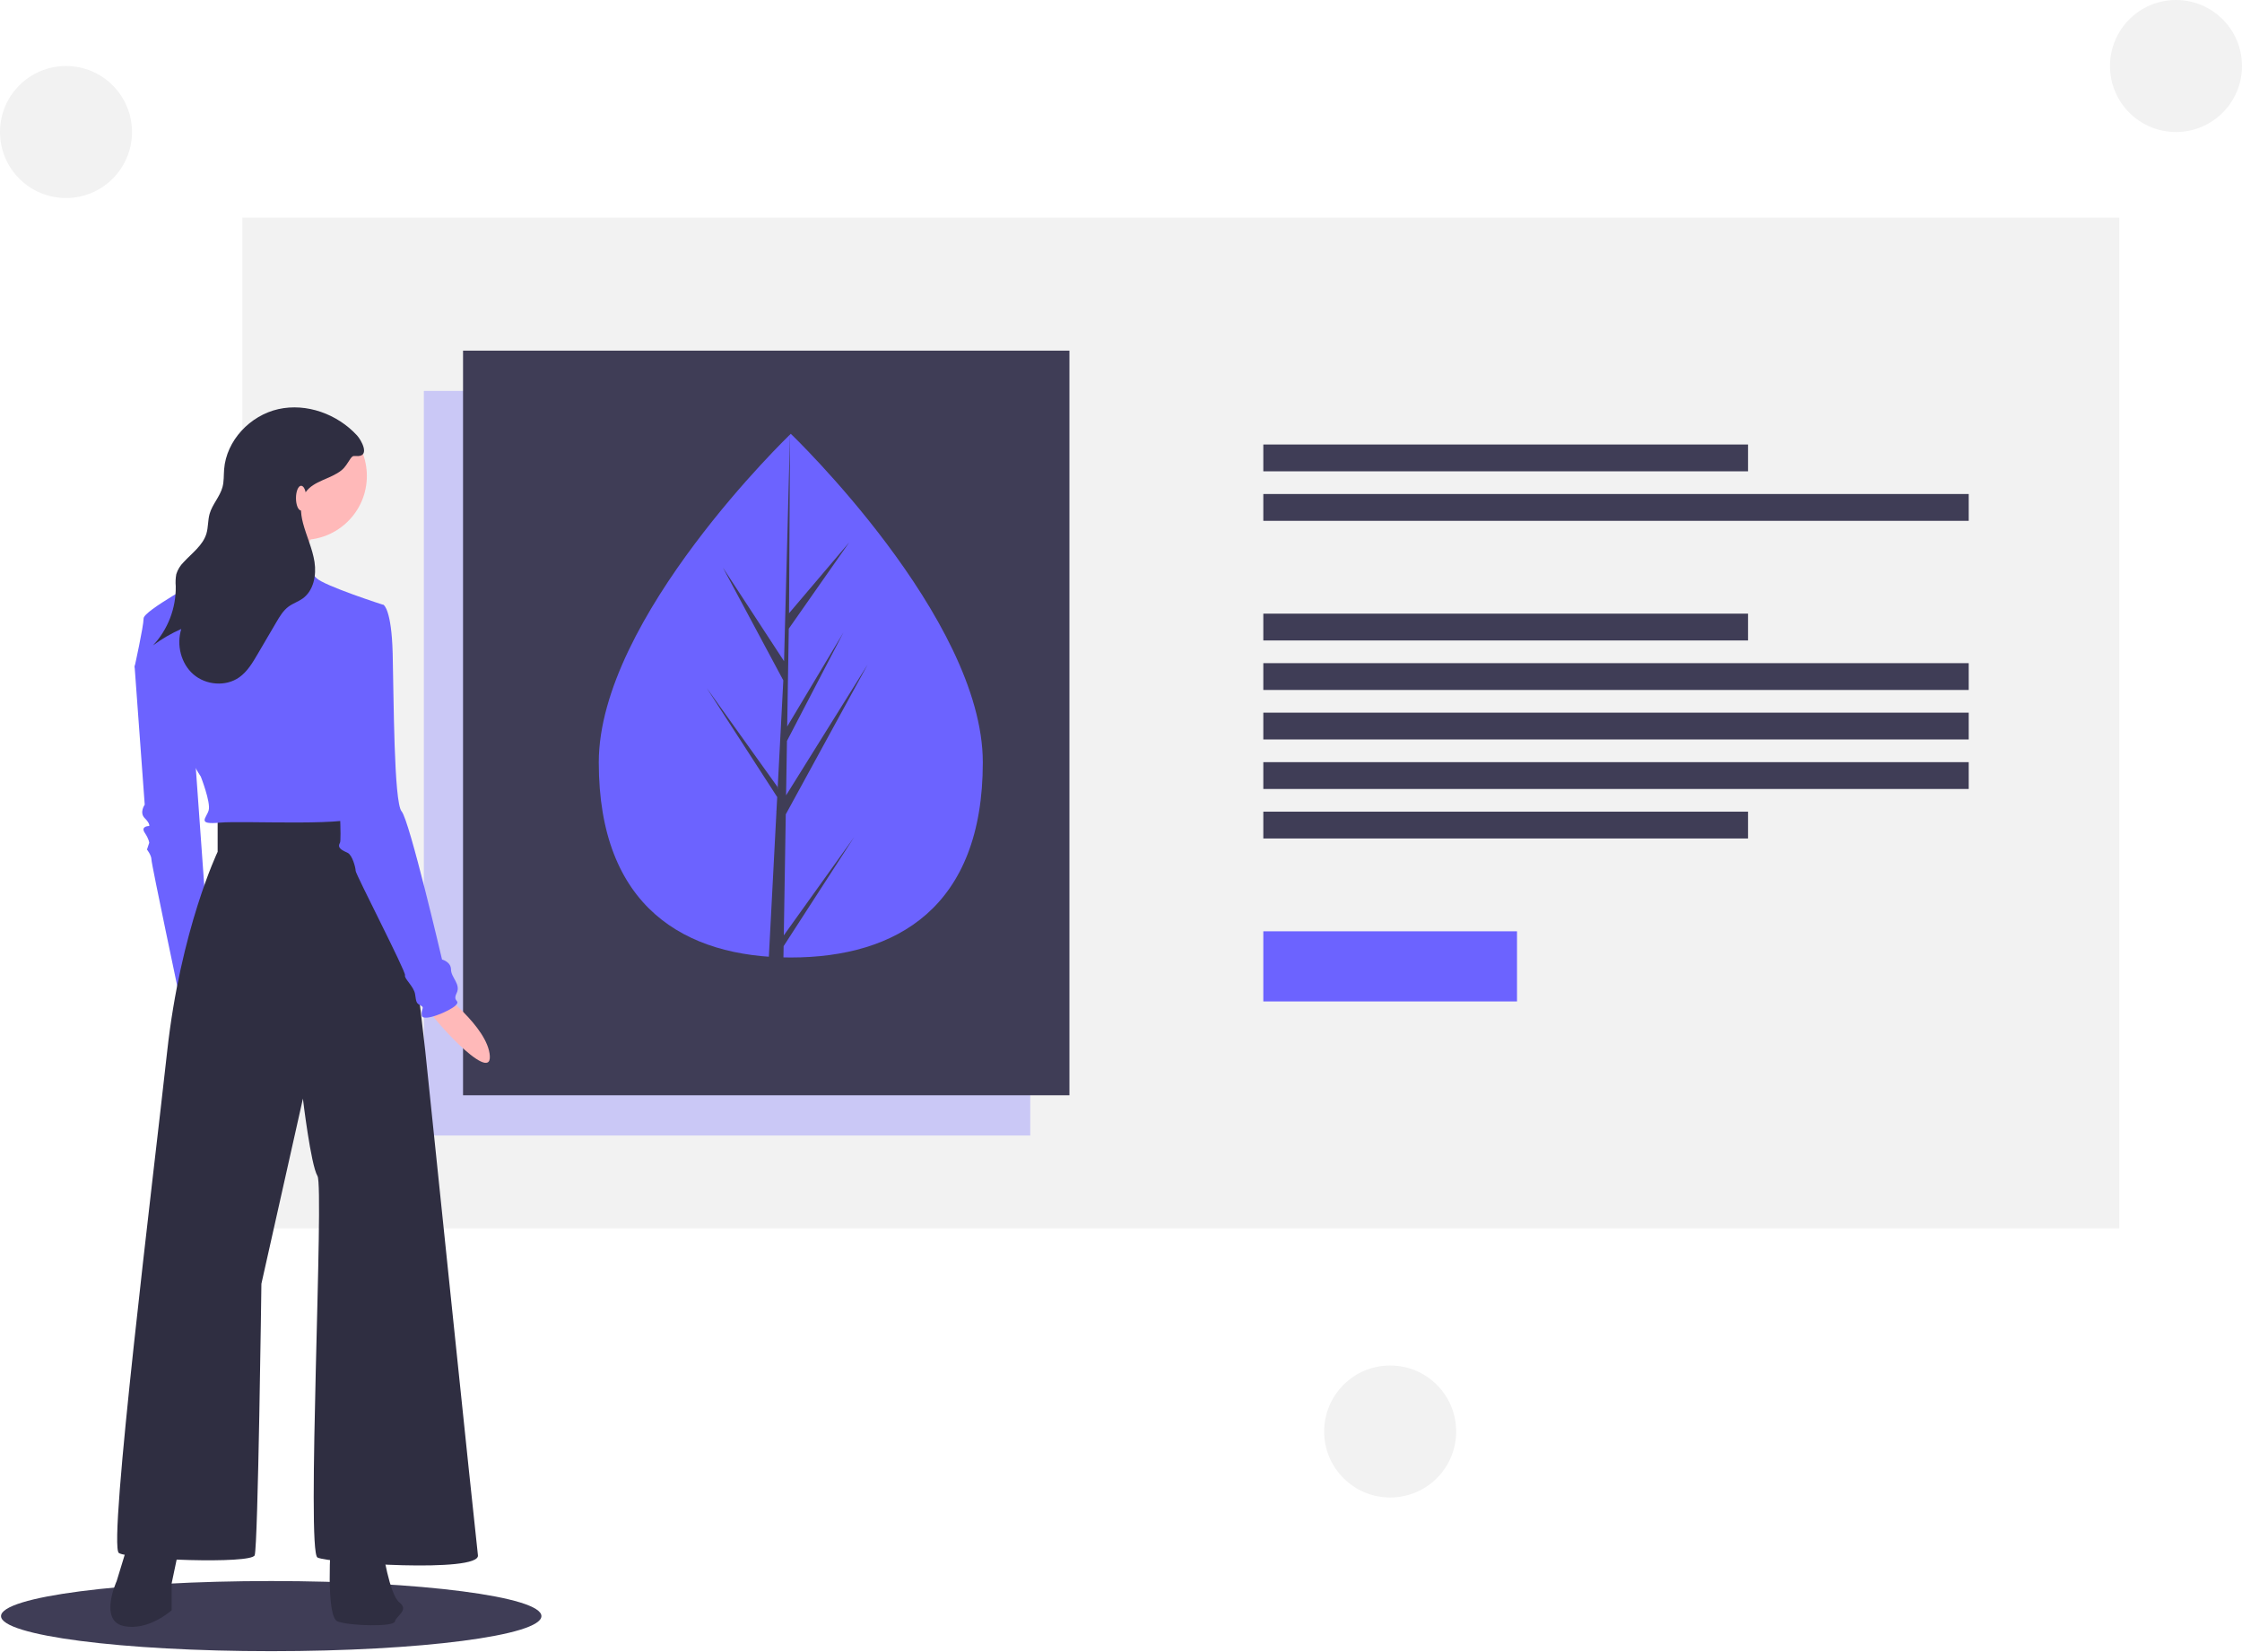
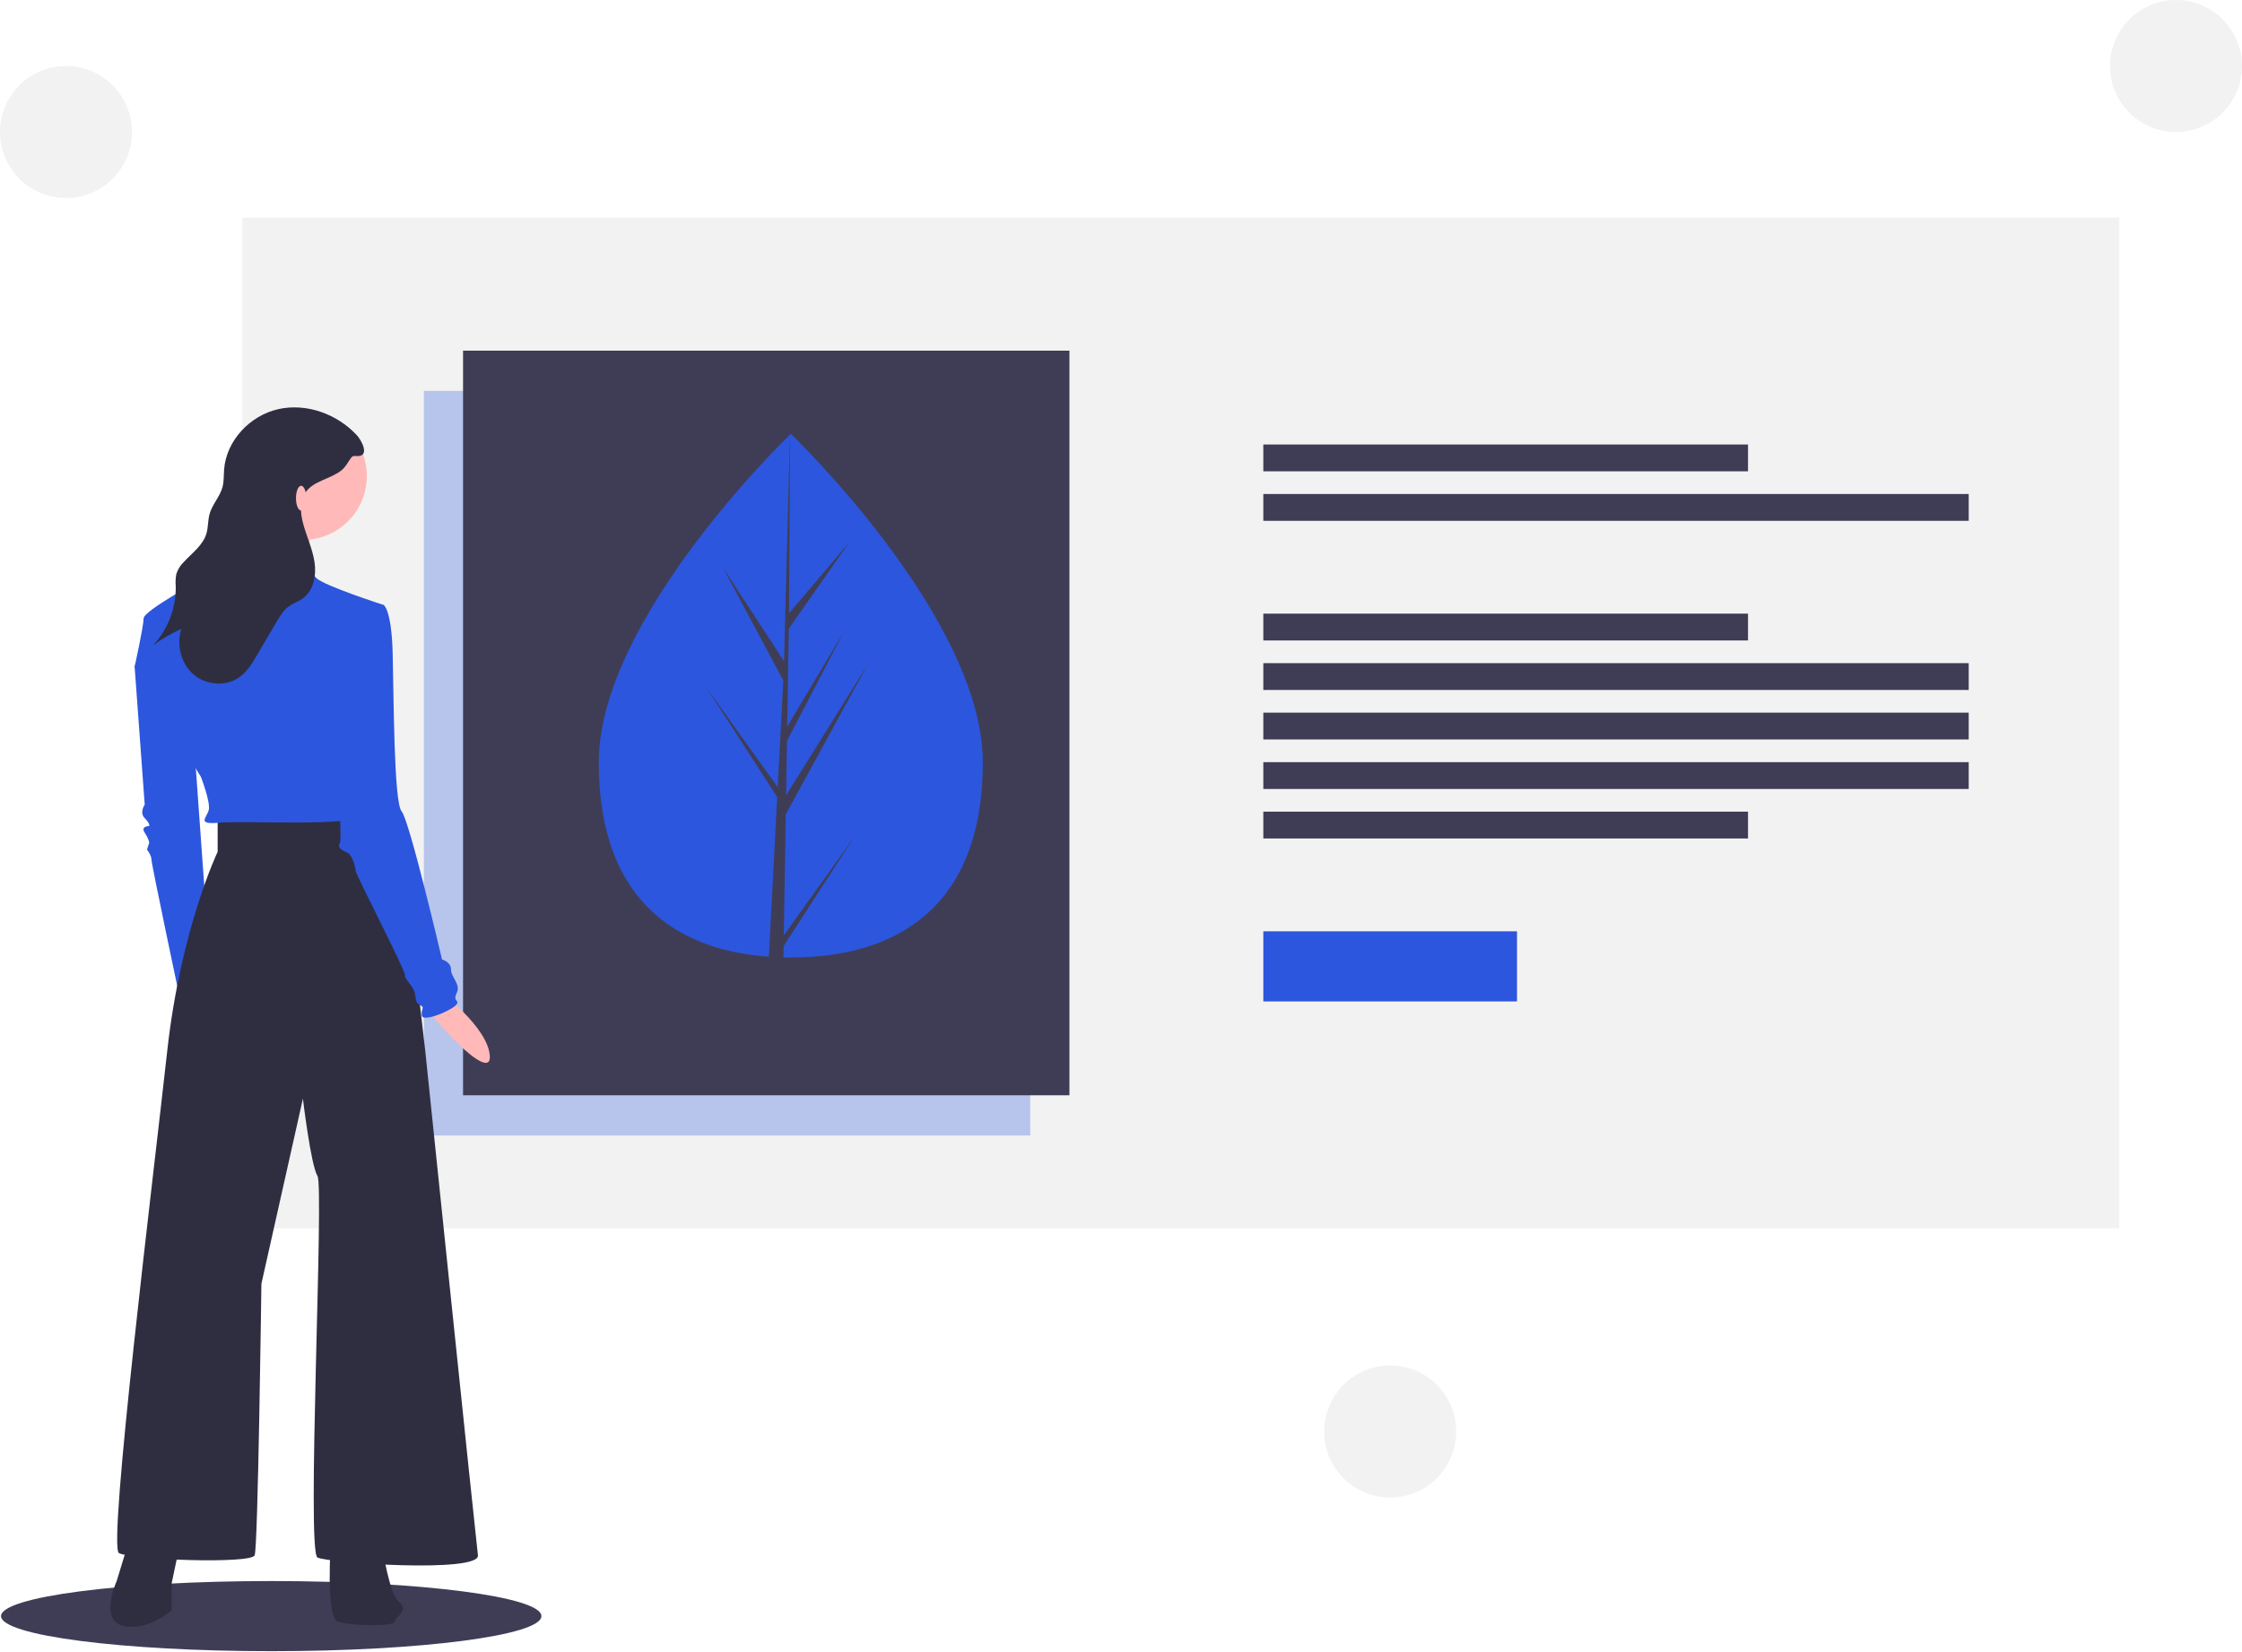
<svg xmlns="http://www.w3.org/2000/svg" data-name="Layer 1" width="1087" height="800.5" viewBox="0 0 1087 800.5">
  <rect x="117.5" y="105.5" width="910" height="490" fill="#f2f2f2" />
-   <rect x="205.5" y="189.5" width="294" height="361" fill="#6c63ff" opacity="0.3" />
+   <rect x="205.5" y="189.5" width="294" height="361" fill="#2c56dd" opacity="0.3" />
  <rect x="612.5" y="215.5" width="235" height="13" fill="#3f3d56" />
  <rect x="612.5" y="239.5" width="342" height="13" fill="#3f3d56" />
  <rect x="612.5" y="297.5" width="235" height="13" fill="#3f3d56" />
  <rect x="612.5" y="393.5" width="235" height="13" fill="#3f3d56" />
  <rect x="612.5" y="321.5" width="342" height="13" fill="#3f3d56" />
  <rect x="612.5" y="345.5" width="342" height="13" fill="#3f3d56" />
  <rect x="612.5" y="369.5" width="342" height="13" fill="#3f3d56" />
-   <rect x="612.5" y="451.5" width="123" height="34" fill="#6c63ff" />
+   <rect x="612.5" y="451.5" width="123" height="34" fill="#2c56dd" />
  <rect x="224.5" y="170" width="294" height="361" fill="#3f3d56" />
-   <path d="M533,419.358c0,70.111-41.68,94.591-93.094,94.591s-93.094-24.48-93.094-94.591,93.094-159.303,93.094-159.303S533,349.247,533,419.358Z" transform="translate(-56.5 -49.75)" fill="#6c63ff" />
+   <path d="M533,419.358c0,70.111-41.68,94.591-93.094,94.591s-93.094-24.48-93.094-94.591,93.094-159.303,93.094-159.303S533,349.247,533,419.358Z" transform="translate(-56.5 -49.75)" fill="#2c56dd" />
  <polygon points="380.014 453.474 380.968 394.797 420.647 322.206 381.117 385.593 381.546 359.209 408.893 306.69 381.659 352.227 381.659 352.228 382.43 304.776 411.714 262.964 382.551 297.314 383.033 210.305 380.006 325.49 380.255 320.738 350.482 275.166 379.777 329.859 377.003 382.855 376.921 381.448 342.598 333.49 376.817 386.417 376.47 393.045 376.408 393.145 376.436 393.689 369.398 528.142 378.801 528.142 379.93 458.694 414.064 405.897 380.014 453.474" fill="#3f3d56" />
  <ellipse cx="131.5" cy="783.5" rx="131" ry="17" fill="#3f3d56" />
-   <path d="M126.123,362.626l-4.352,10.335,4.895,66.905s-2.72,3.808,0,6.527,2.176,3.808,2.176,3.808-4.352,0-2.176,3.264,2.176,4.895,2.176,4.895L127.755,461.623s2.176,2.72,2.176,4.895,14.142,69.08,14.142,69.08l13.598-26.653-7.615-106.068Z" transform="translate(-56.5 -49.75)" fill="#6c63ff" />
+   <path d="M126.123,362.626l-4.352,10.335,4.895,66.905s-2.72,3.808,0,6.527,2.176,3.808,2.176,3.808-4.352,0-2.176,3.264,2.176,4.895,2.176,4.895L127.755,461.623s2.176,2.72,2.176,4.895,14.142,69.08,14.142,69.08l13.598-26.653-7.615-106.068Z" transform="translate(-56.5 -49.75)" fill="#2c56dd" />
  <path d="M269.209,529.983s23.932,17.627,24.775,31.724-30.85-20.992-31.065-24.946S269.209,529.983,269.209,529.983Z" transform="translate(-56.5 -49.75)" fill="#ffb9b9" />
  <path d="M119.052,796.69,113.069,816.272s-8.703,19.038,3.264,21.758,23.389-7.615,23.389-7.615V817.36l4.352-20.67Z" transform="translate(-56.5 -49.75)" fill="#2f2e41" />
  <path d="M216.961,796.69s-2.72,36.988,3.264,39.164,27.197,2.72,27.741,0,7.071-5.439,2.176-9.247-8.159-26.109-8.159-26.109Z" transform="translate(-56.5 -49.75)" fill="#2f2e41" />
  <path d="M162.023,446.393v16.318s-17.95,37.532-24.477,96.821S108.717,799.41,114.156,802.673s64.185,5.439,65.817,1.088,3.264-131.634,3.264-131.634l20.126-89.75s3.808,32.092,7.071,37.532-5.439,182.22,0,184.94,78.871,7.615,77.783-1.088-25.565-244.773-25.565-244.773S250.142,447.481,246.334,446.393s-38.62-2.176-44.059-1.088S162.023,446.393,162.023,446.393Z" transform="translate(-56.5 -49.75)" fill="#2f2e41" />
  <circle cx="146.863" cy="230.741" r="31.005" fill="#ffb9b9" />
  <path d="M209.89,306.6s-15.774,24.477-11.967,31.005-40.252-6.527-40.252-6.527,26.653-32.636,26.109-36.444S209.89,306.6,209.89,306.6Z" transform="translate(-56.5 -49.75)" fill="#ffb9b9" />
-   <path d="M242.526,343.044s-28.829-9.247-32.636-13.055a52.318,52.318,0,0,1-6.527-8.159s-34.812-4.895-35.9-4.895-9.247,9.791-11.423,11.967-29.917,16.862-29.917,20.67-4.352,23.389-4.352,23.389,9.791,20.126,15.774,24.477,7.615,3.264,8.159,10.335,8.159,18.494,8.159,18.494,4.895,12.511,3.808,16.318-5.983,7.071,5.439,5.983,67.993,2.176,67.993-3.808-10.879-63.097-10.879-63.097Z" transform="translate(-56.5 -49.75)" fill="#6c63ff" />
-   <path d="M232.192,344.132l10.335-1.088s3.808,2.176,4.352,23.389.544,72.344,4.352,76.696,19.582,71.8,19.582,71.8,4.352,1.088,4.352,4.895,4.895,7.071,2.72,11.423,2.176,3.264-.544,5.983-15.774,8.159-16.318,4.895,1.632-3.808-.544-4.895-2.176-1.632-2.72-5.439-5.439-7.615-4.895-9.247-23.933-48.955-23.933-50.586-1.632-7.615-3.808-8.703-5.439-2.176-3.808-4.895-4.352-84.311-4.352-84.311Z" transform="translate(-56.5 -49.75)" fill="#6c63ff" />
+   <path d="M242.526,343.044s-28.829-9.247-32.636-13.055a52.318,52.318,0,0,1-6.527-8.159s-34.812-4.895-35.9-4.895-9.247,9.791-11.423,11.967-29.917,16.862-29.917,20.67-4.352,23.389-4.352,23.389,9.791,20.126,15.774,24.477,7.615,3.264,8.159,10.335,8.159,18.494,8.159,18.494,4.895,12.511,3.808,16.318-5.983,7.071,5.439,5.983,67.993,2.176,67.993-3.808-10.879-63.097-10.879-63.097Z" transform="translate(-56.5 -49.75)" fill="#2c56dd" />
+   <path d="M232.192,344.132l10.335-1.088s3.808,2.176,4.352,23.389.544,72.344,4.352,76.696,19.582,71.8,19.582,71.8,4.352,1.088,4.352,4.895,4.895,7.071,2.72,11.423,2.176,3.264-.544,5.983-15.774,8.159-16.318,4.895,1.632-3.808-.544-4.895-2.176-1.632-2.72-5.439-5.439-7.615-4.895-9.247-23.933-48.955-23.933-50.586-1.632-7.615-3.808-8.703-5.439-2.176-3.808-4.895-4.352-84.311-4.352-84.311Z" transform="translate(-56.5 -49.75)" fill="#2c56dd" />
  <path d="M229.581,260.828c-9.508-10.321-24.438-15.798-38.131-12.729s-25.222,15.226-26.293,29.218c-.219,2.862-.037,5.785-.777,8.559-1.246,4.664-4.952,8.361-6.259,13.009-.875,3.113-.616,6.465-1.543,9.562-1.714,5.724-7.019,9.456-11.062,13.855a14.02,14.02,0,0,0-3.541,5.795,21.852,21.852,0,0,0-.268,5.897,41.057,41.057,0,0,1-11.008,28.642,70.653,70.653,0,0,1,13.698-7.963c-2.404,7.655-.206,16.713,5.843,21.986s15.737,6.091,22.277,1.443c3.885-2.762,6.409-7,8.819-11.113l9.126-15.571c1.651-2.816,3.374-5.715,6.011-7.639,2.096-1.529,4.643-2.342,6.753-3.852,5.322-3.808,6.751-11.261,5.76-17.73s-3.9-12.475-5.568-18.803c-1.32-5.005-1.734-10.741,1.235-14.981,3.941-5.628,12.039-6.346,17.393-10.652,2.016-1.621,2.917-3.593,4.36-5.622,1.333-1.873,1.673-1.202,3.738-1.287C235.816,270.617,231.683,263.109,229.581,260.828Z" transform="translate(-56.5 -49.75)" fill="#2f2e41" />
  <ellipse cx="146" cy="241.5" rx="2.5" ry="6" fill="#ffb9b9" />
  <circle cx="674" cy="694" r="32" fill="#f2f2f2" />
  <circle cx="32" cy="64" r="32" fill="#f2f2f2" />
  <circle cx="1055" cy="32" r="32" fill="#f2f2f2" />
</svg>
